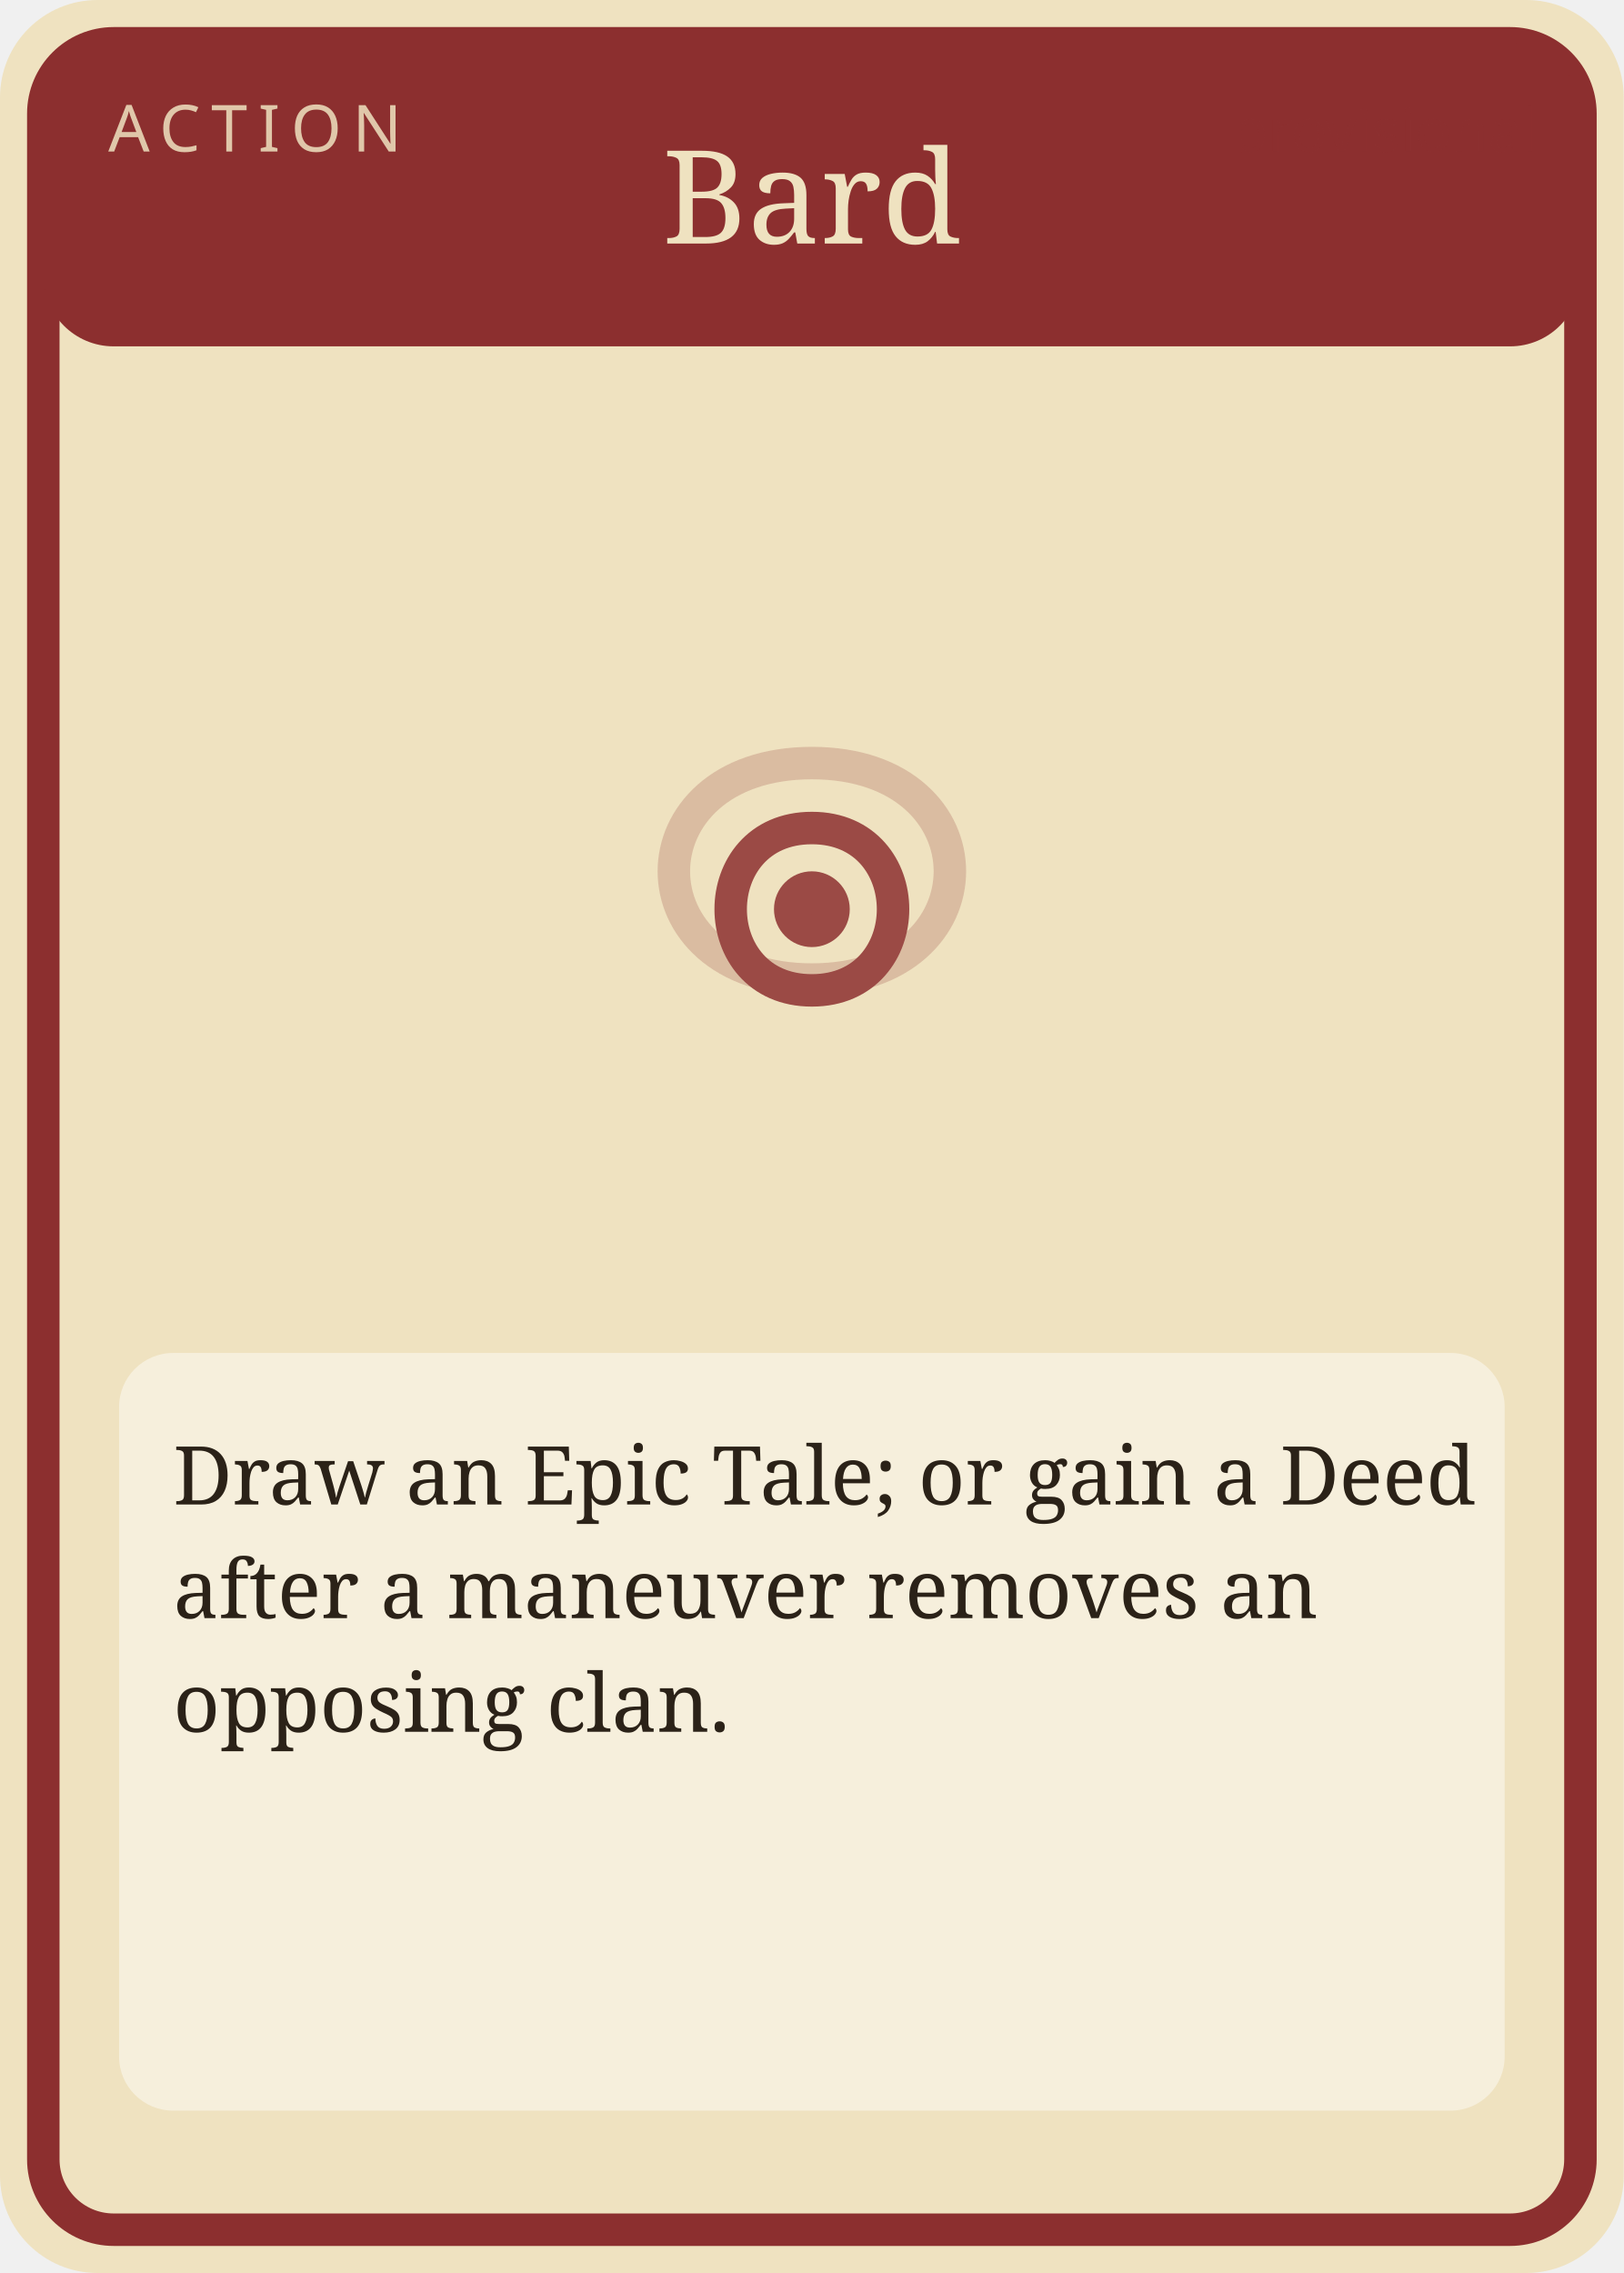
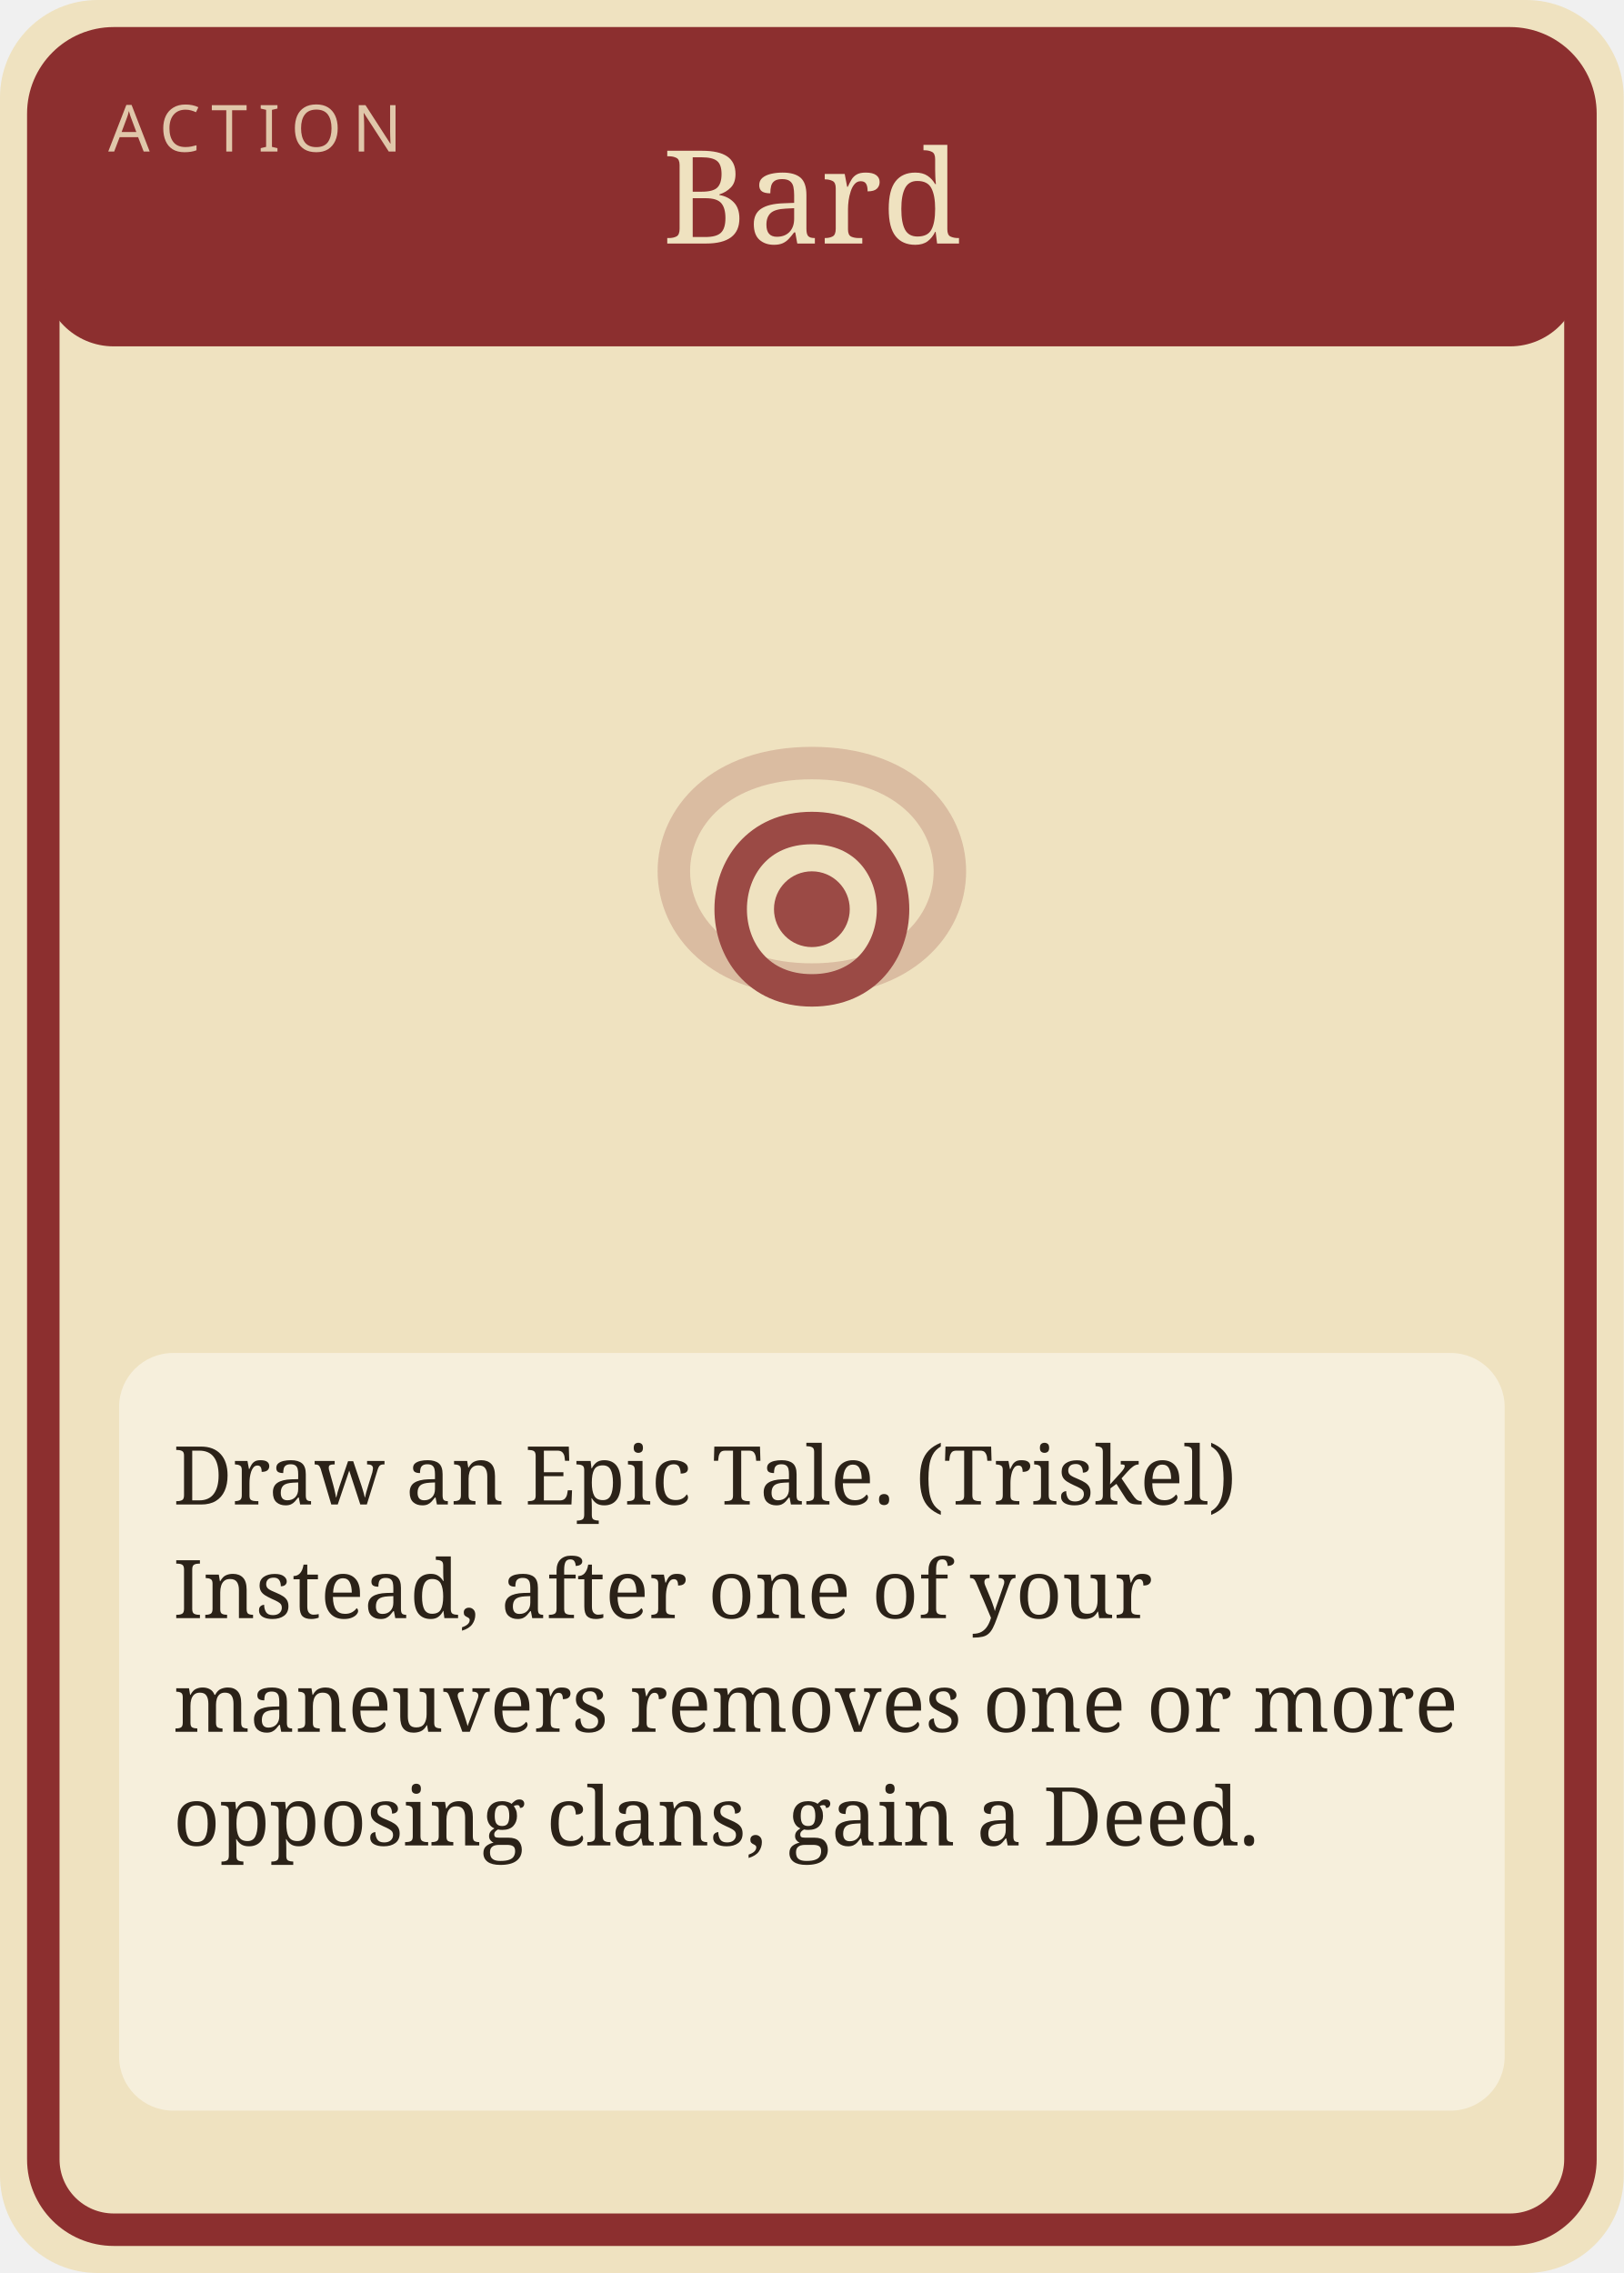
<svg xmlns="http://www.w3.org/2000/svg" width="300" height="420" viewBox="0 0 300 420">
  <rect width="300" height="420" rx="18" fill="#efe2c0" />
  <rect x="8" y="8" width="284" height="404" rx="13" fill="none" stroke="#8c2f2f" stroke-width="6" />
  <rect x="8" y="8" width="284" height="56" rx="13" fill="#8c2f2f" />
  <text x="150" y="45" text-anchor="middle" font-family="Georgia, serif" font-size="24" fill="#efe2c0">Bard</text>
  <text x="20" y="28" font-family="sans-serif" font-size="12" letter-spacing="2" fill="#efe2c0" opacity="0.85">ACTION</text>
-   <text x="284" y="28" text-anchor="end" font-family="sans-serif" font-size="11" fill="#8c2f2f" opacity="0.8">provisional</text>
  <g transform="translate(150 175)" fill="none" stroke="#8c2f2f" stroke-width="6" stroke-linecap="round" opacity="0.85">
    <path d="M0 -34 C34 -34 34 6 0 6 C-34 6 -34 -34 0 -34" opacity="0.25" />
    <path d="M0 -22 C20 -22 20 8 0 8 C-20 8 -20 -22 0 -22" />
    <circle cx="0" cy="-7" r="4" fill="#8c2f2f" />
  </g>
  <rect x="22" y="250" width="256" height="140" rx="10" fill="#ffffff" opacity="0.45" />
  <text x="32" y="278" font-family="Georgia, serif" font-size="15" fill="#2b2218">
-     <tspan x="32" y="278">Draw an Epic Tale; or gain a Deed</tspan>
-     <tspan x="32" y="299">after a maneuver removes an</tspan>
-     <tspan x="32" y="320">opposing clan.</tspan>
+     <tspan x="32" y="278">Draw an Epic Tale. (Triskel)</tspan>
+     <tspan x="32" y="299">Instead, after one of your</tspan>
+     <tspan x="32" y="320">maneuvers removes one or more</tspan>
+     <tspan x="32" y="341">opposing clans, gain a Deed.</tspan>
  </text>
</svg>
